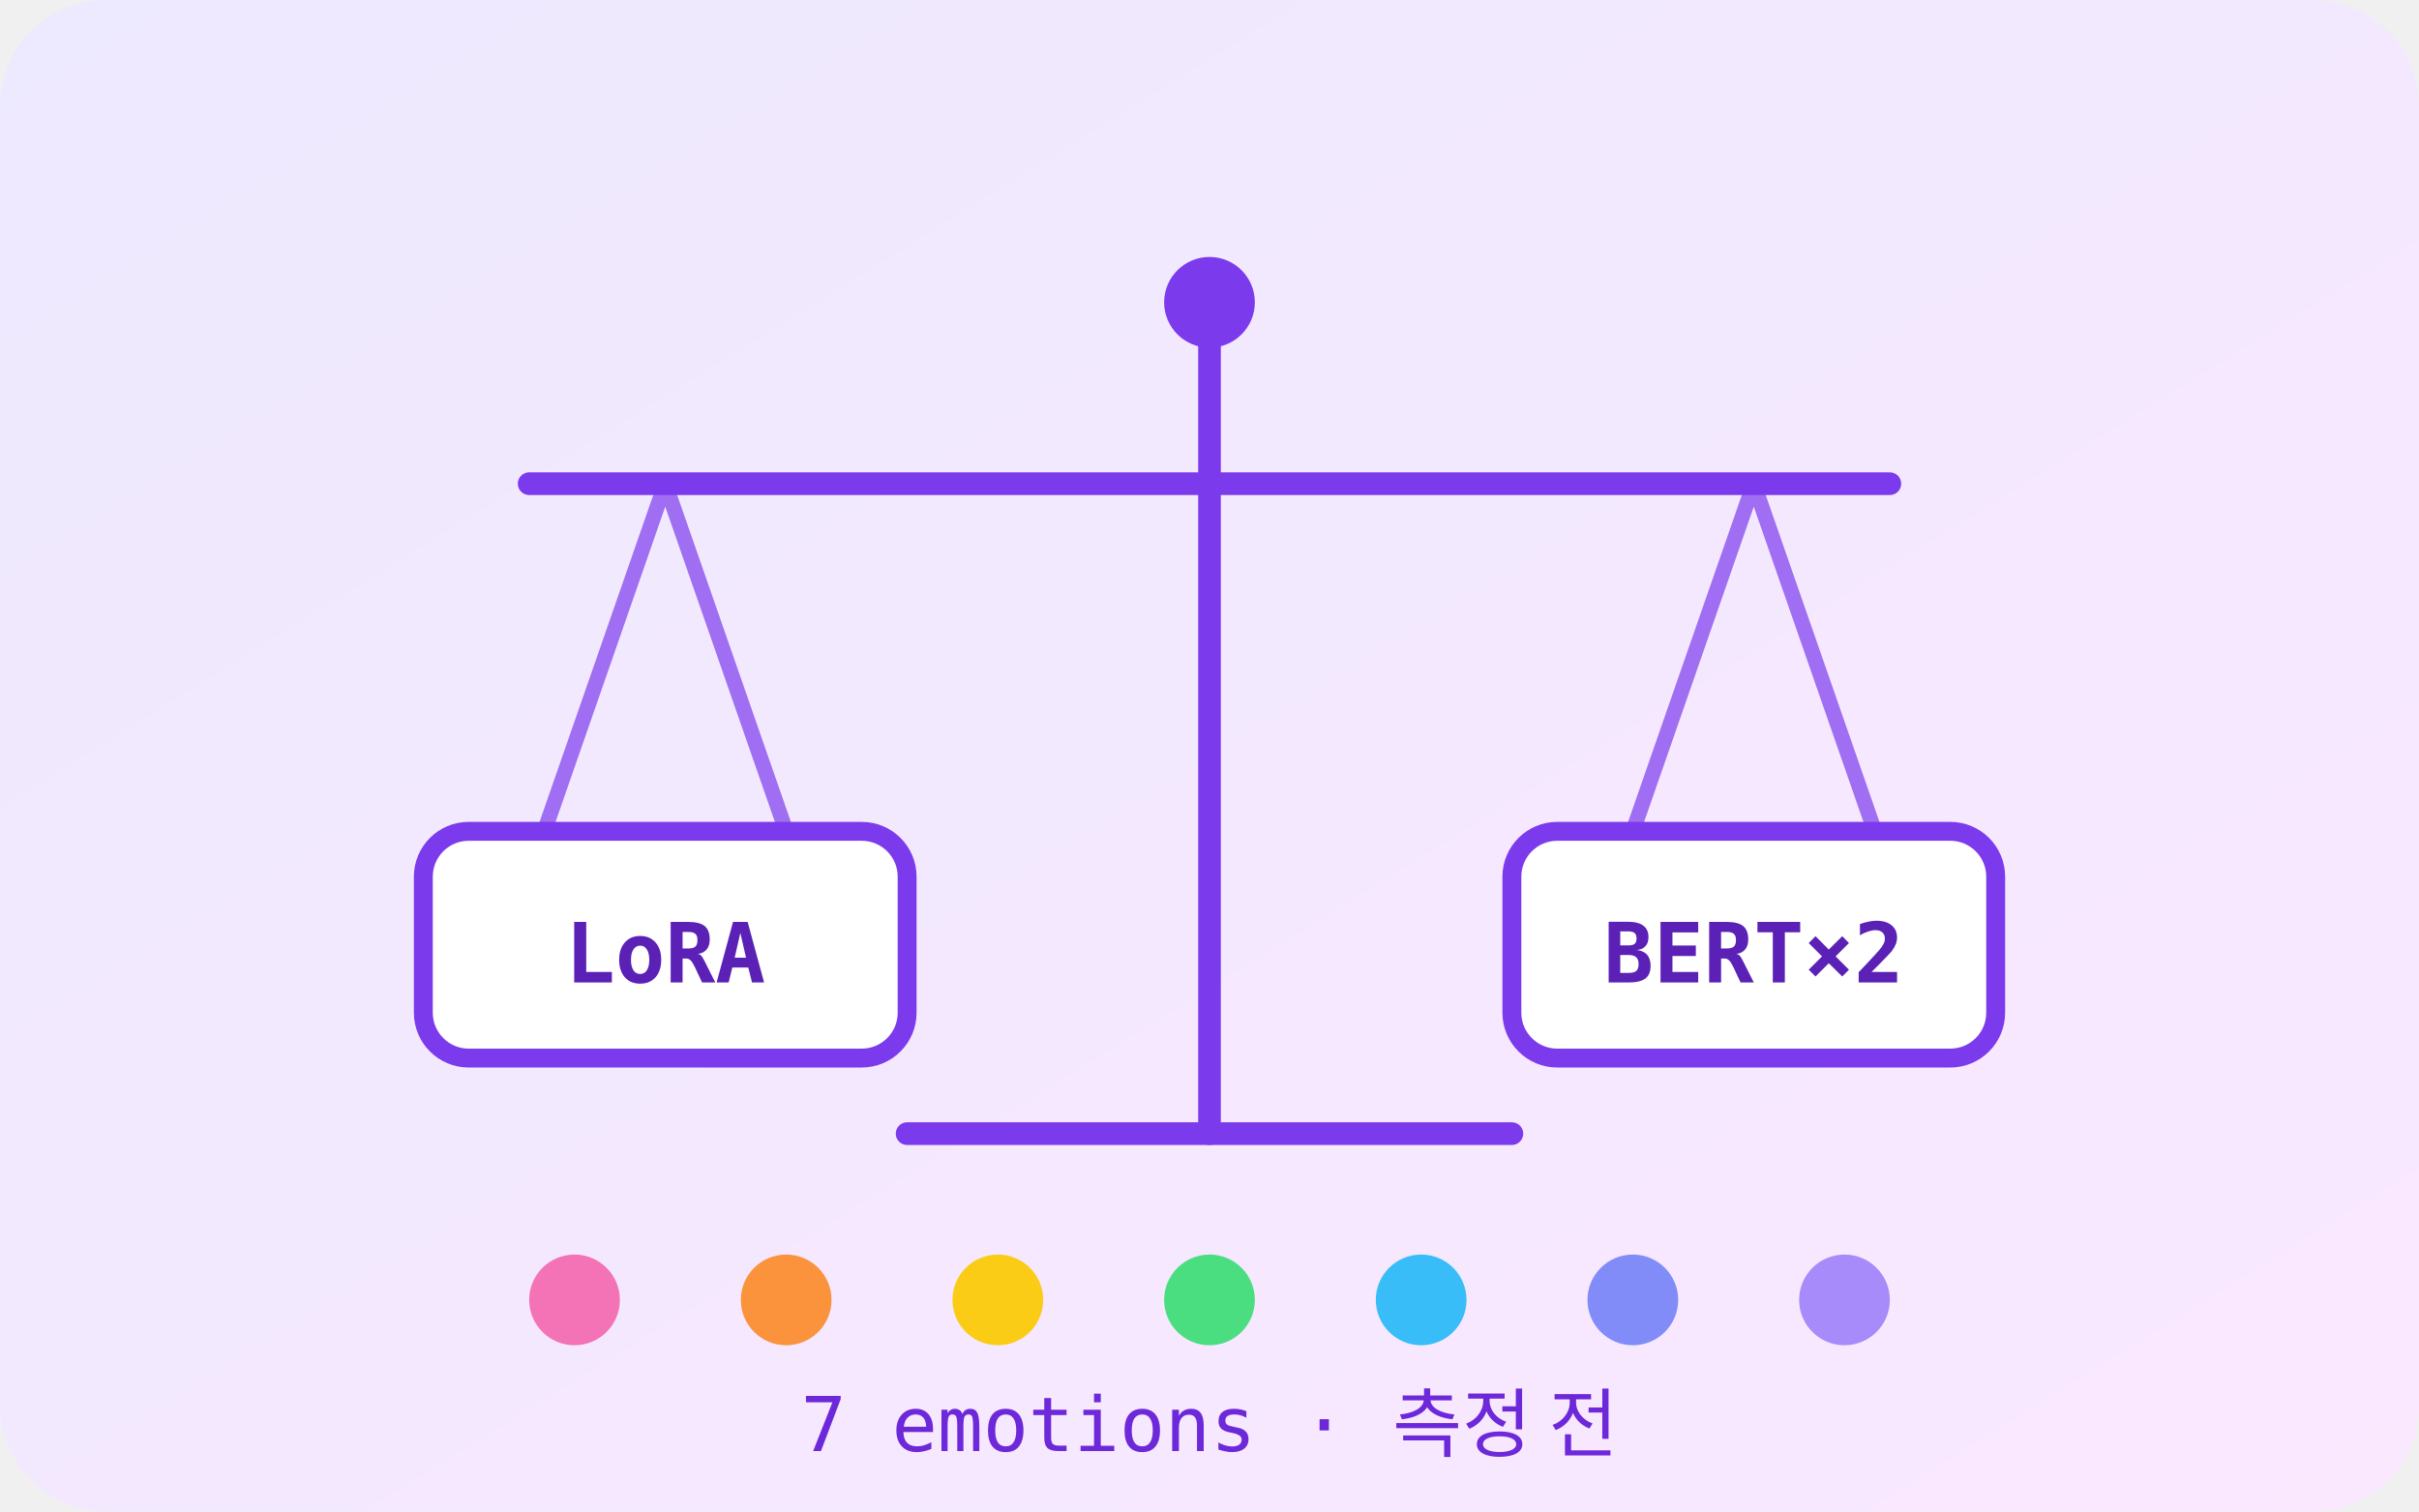
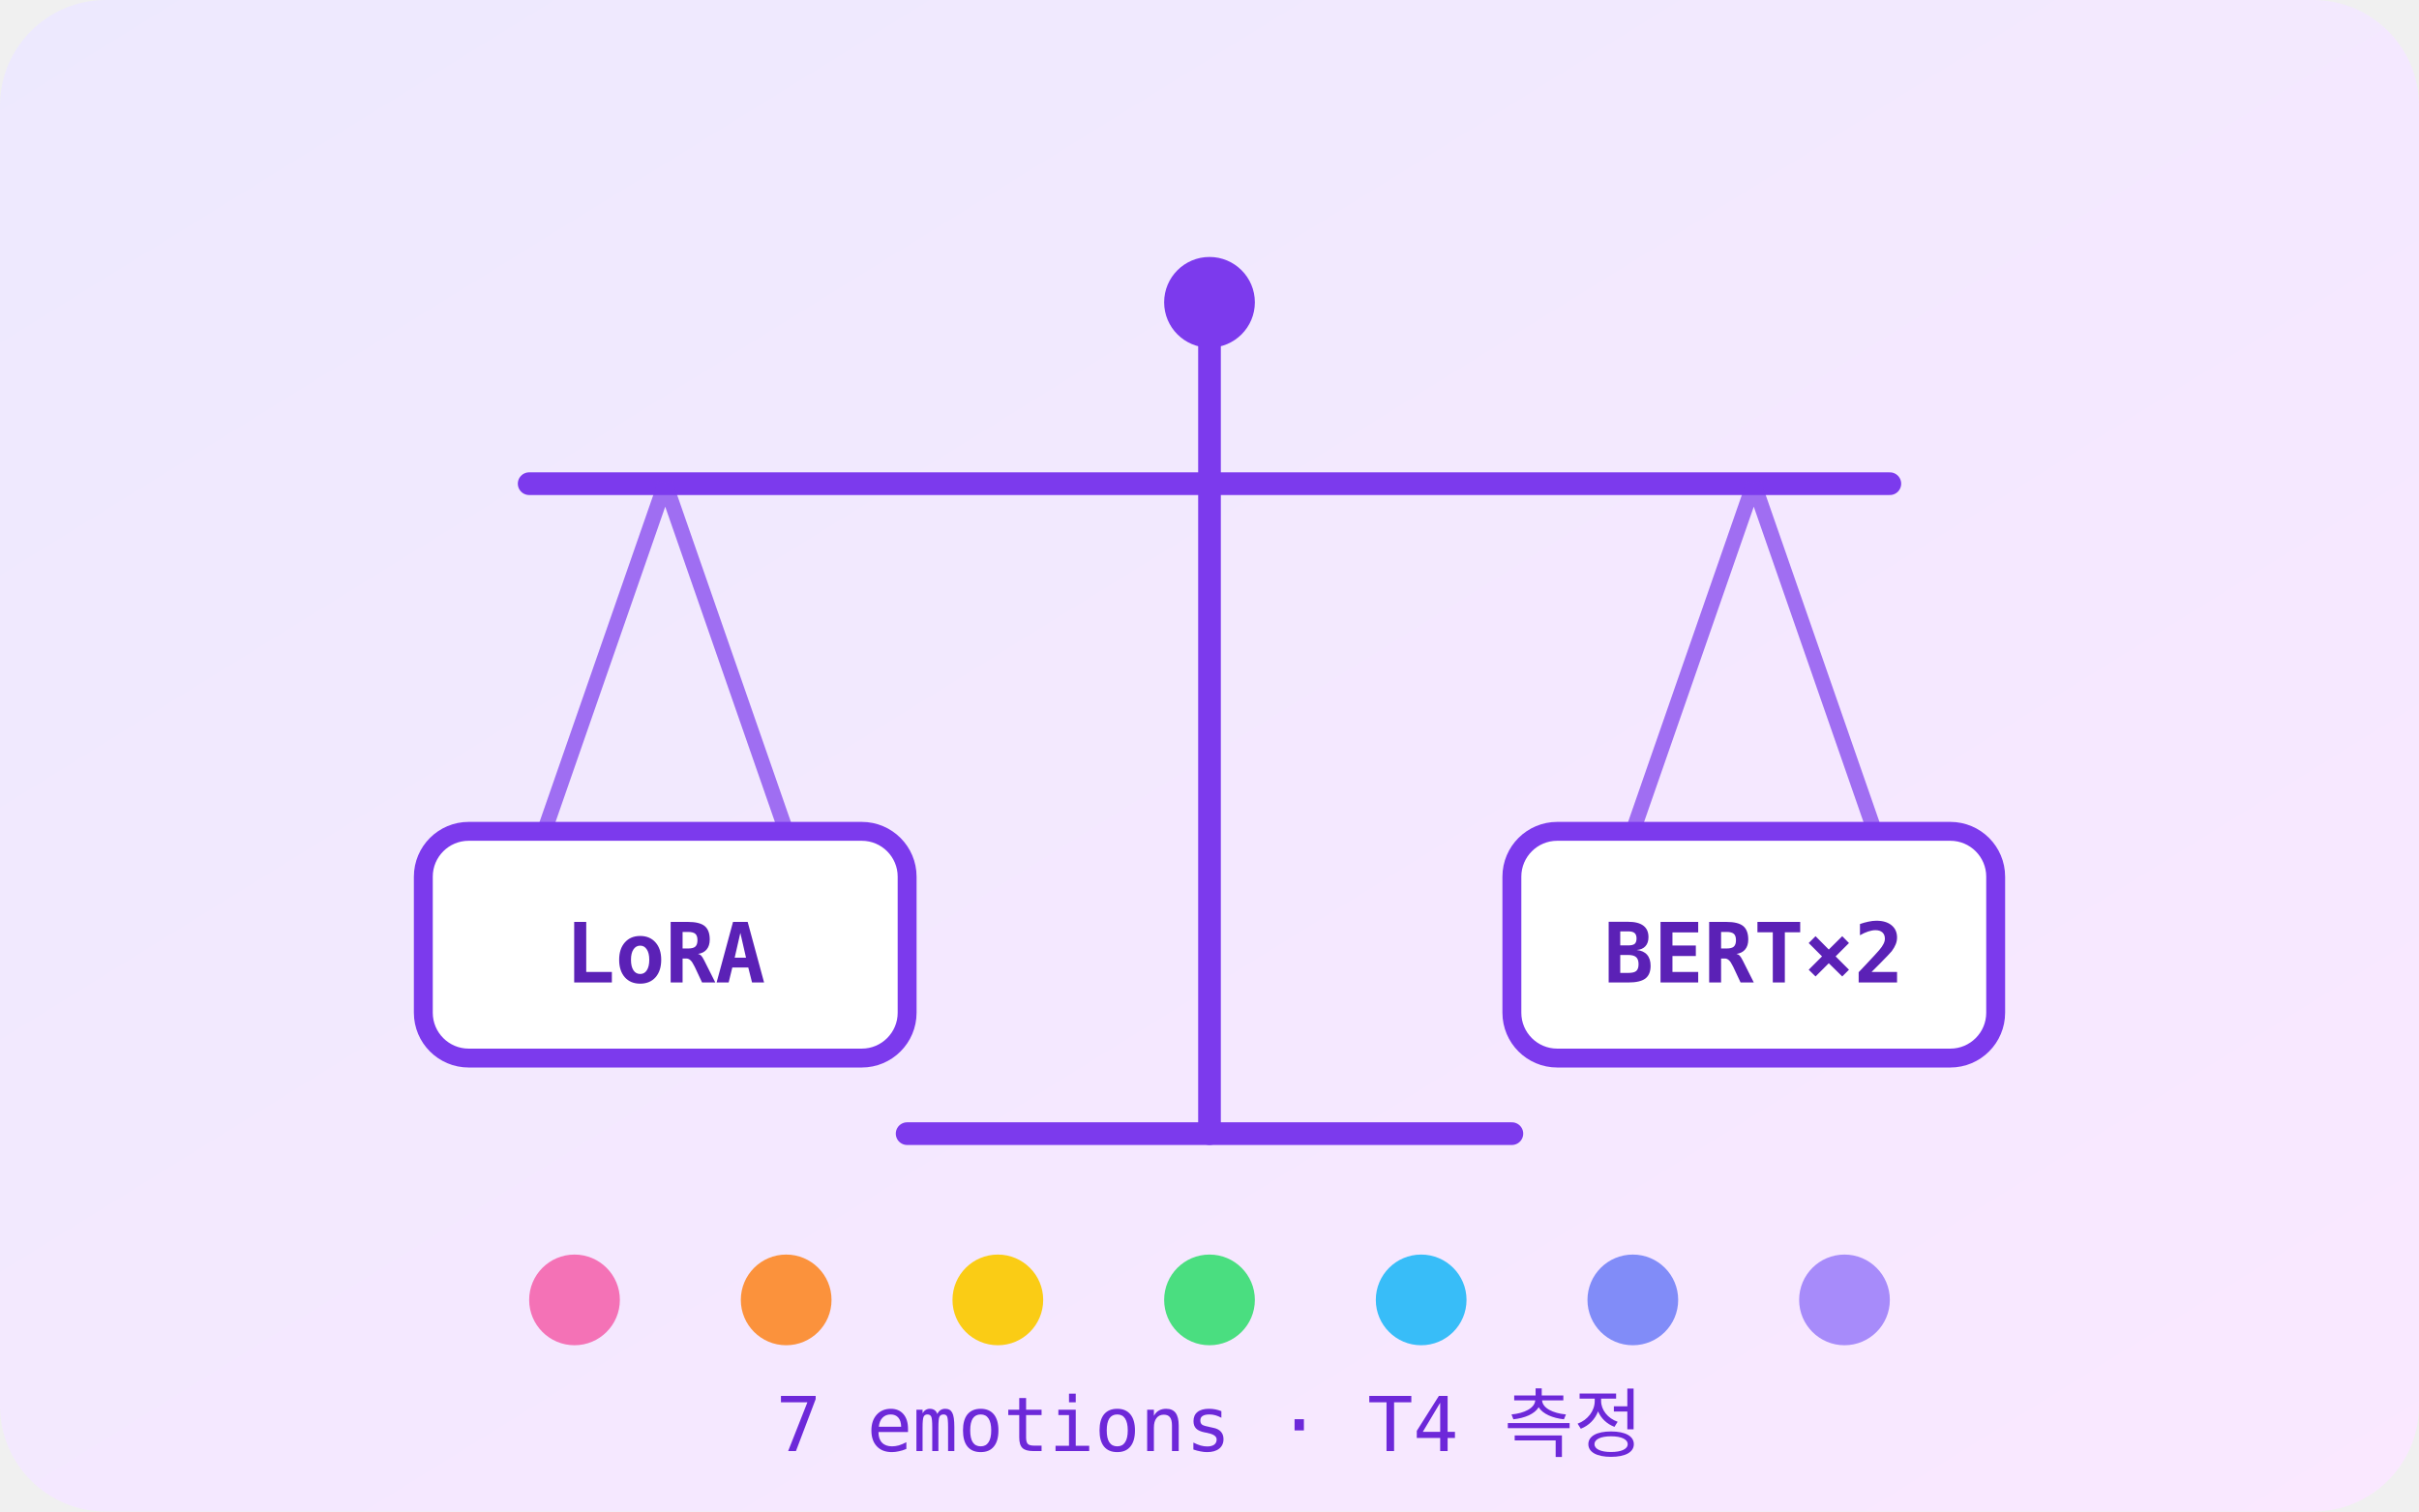
<svg xmlns="http://www.w3.org/2000/svg" viewBox="0 0 320 200" width="320" height="200" role="img" aria-label="제주어 감정 분류: LoRA 소형 LLM 대 인코더 앙상블">
  <defs>
    <linearGradient id="jel-bg" x1="0" y1="0" x2="1" y2="1">
      <stop offset="0" stop-color="#ede9fe" />
      <stop offset="1" stop-color="#fae8ff" />
    </linearGradient>
  </defs>
  <rect width="320" height="200" rx="14" fill="url(#jel-bg)" />
  <path d="M160 40 V150" stroke="#7c3aed" stroke-width="3" stroke-linecap="round" />
  <path d="M70 64 H250" stroke="#7c3aed" stroke-width="3" stroke-linecap="round" />
  <circle cx="160" cy="40" r="6" fill="#7c3aed" />
  <path d="M120 150 H200" stroke="#7c3aed" stroke-width="3" stroke-linecap="round" />
  <g stroke="#7c3aed" stroke-width="2" fill="none" opacity="0.7">
    <path d="M88 64 L72 110 M88 64 L104 110" />
    <path d="M232 64 L216 110 M232 64 L248 110" />
  </g>
  <g fill="#ffffff" stroke="#7c3aed" stroke-width="2.5">
    <rect x="56" y="110" width="64" height="30" rx="6" />
  </g>
  <text x="88" y="130" font-family="ui-monospace, monospace" font-size="11" text-anchor="middle" fill="#5b21b6" font-weight="700">LoRA</text>
  <g fill="#ffffff" stroke="#7c3aed" stroke-width="2.5">
    <rect x="200" y="110" width="64" height="30" rx="6" />
  </g>
  <text x="232" y="130" font-family="ui-monospace, monospace" font-size="11" text-anchor="middle" fill="#5b21b6" font-weight="700">BERT×2</text>
  <g>
    <circle cx="76" cy="172" r="6" fill="#f472b6" />
    <circle cx="104" cy="172" r="6" fill="#fb923c" />
    <circle cx="132" cy="172" r="6" fill="#facc15" />
    <circle cx="160" cy="172" r="6" fill="#4ade80" />
    <circle cx="188" cy="172" r="6" fill="#38bdf8" />
    <circle cx="216" cy="172" r="6" fill="#818cf8" />
    <circle cx="244" cy="172" r="6" fill="#a78bfa" />
  </g>
-   <text x="160" y="192" font-family="ui-monospace, monospace" font-size="10" text-anchor="middle" fill="#6d28d9">7 emotions · 측정 전</text>
+   <text x="160" y="192" font-family="ui-monospace, monospace" font-size="10" text-anchor="middle" fill="#6d28d9">7 emotions · T4 측정</text>
</svg>
